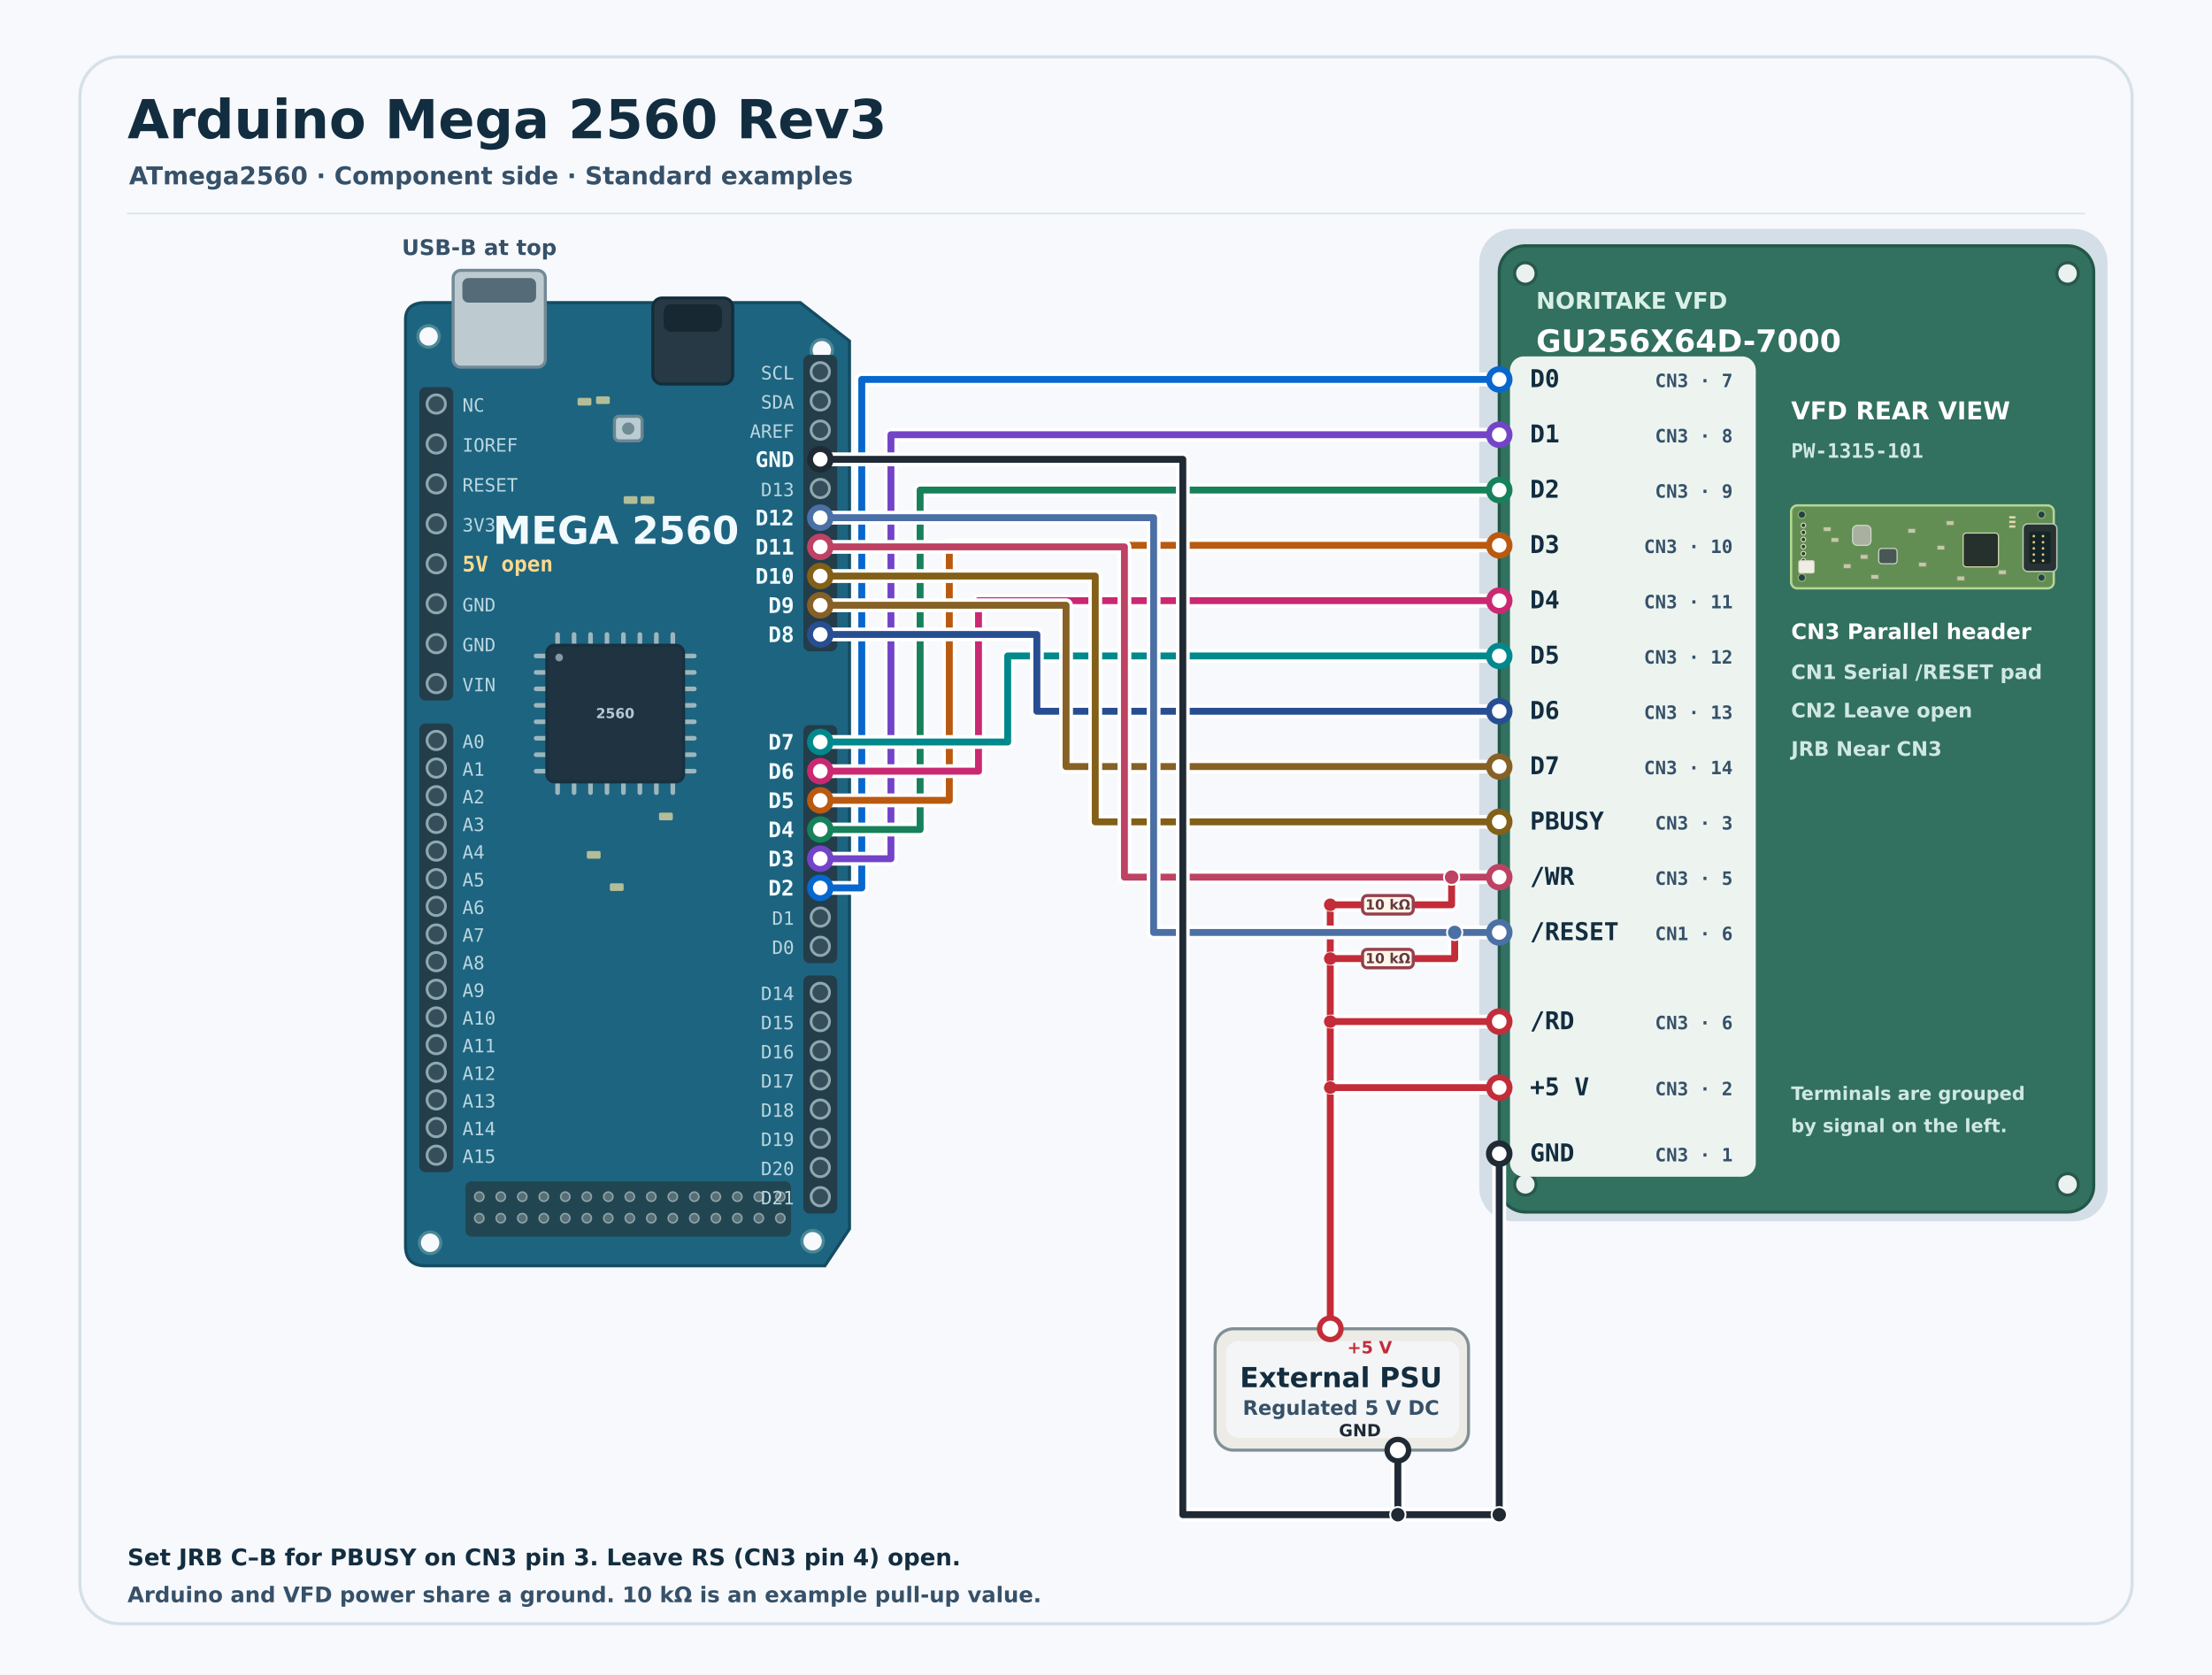
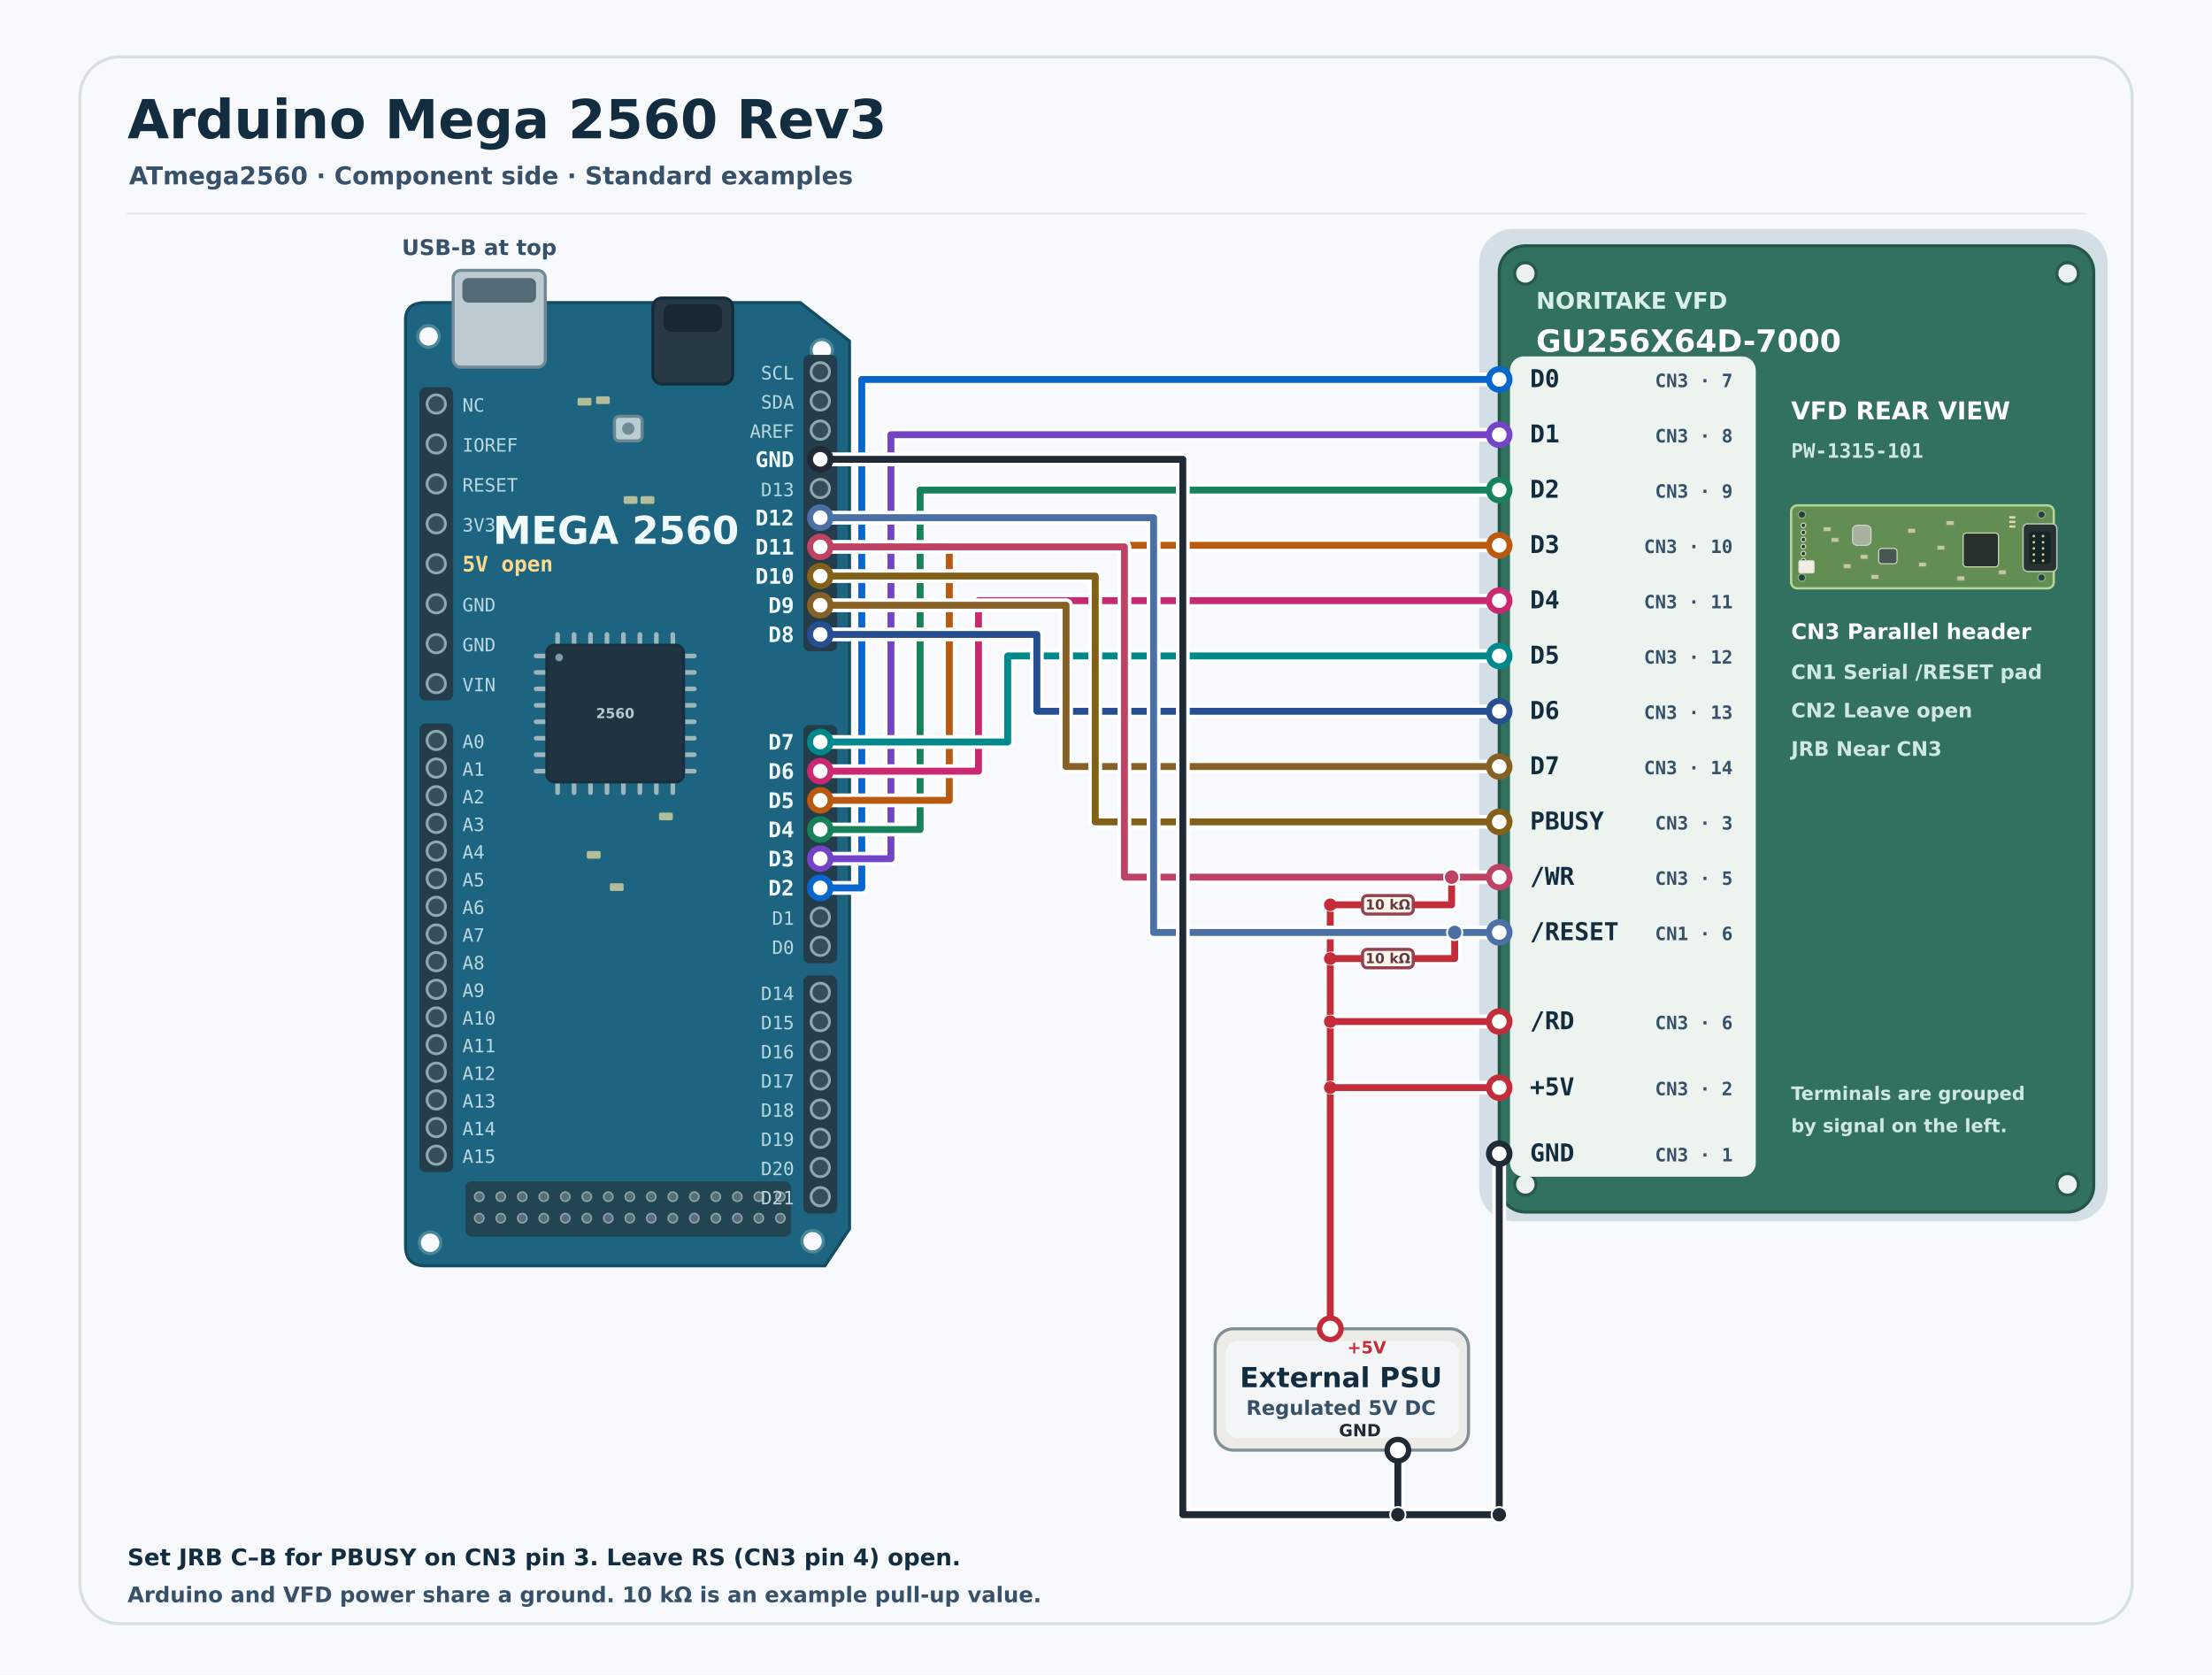
<svg xmlns="http://www.w3.org/2000/svg" width="1440" height="1090" viewBox="0 0 1440 1090" role="img" aria-labelledby="title description">
  <defs>
    <linearGradient id="glass" x2="0%" y2="100%">
      <stop stop-color="#13384a" />
      <stop offset="1" stop-color="#09232f" />
    </linearGradient>
    <pattern id="pixels" width="7" height="7" patternUnits="userSpaceOnUse">
      <rect width="3" height="3" rx="1" fill="#6497a5" opacity=".20" />
    </pattern>
  </defs>
  <rect x="0" y="0" width="1440" height="1090" rx="0" fill="#f7f9fc" stroke="none" stroke-width="1" />
  <rect x="52" y="37" width="1336" height="1020" rx="26" fill="none" stroke="#d5e0e8" stroke-width="2" />
  <text x="83" y="90" fill="#132d40" text-anchor="start" font-family="DejaVu Sans, Arial, sans-serif" font-size="35" font-weight="800">Arduino Mega 2560 Rev3</text>
  <text x="84" y="120" fill="#365169" text-anchor="start" font-family="DejaVu Sans, Arial, sans-serif" font-size="16" font-weight="550">ATmega2560   ·   Component side   ·   Standard examples</text>
  <polyline points="83,139 1357,139" fill="none" stroke="#d9e4eb" stroke-width="1" stroke-linejoin="round" stroke-linecap="round" />
  <path d="M264 208 Q264 197 277 197 H521 L553 222 V800 L537 824 H277 Q264 824 264 811Z" fill="#1d6480" stroke="#144c61" stroke-width="2" />
  <rect x="295" y="176" width="60" height="63" rx="5" fill="#bdcbd1" stroke="#748996" stroke-width="2" />
  <rect x="301" y="181" width="48" height="16" rx="4" fill="#556b77" stroke="none" stroke-width="1" />
  <rect x="425" y="194" width="52" height="56" rx="6" fill="#263944" stroke="#132d3d" stroke-width="2" />
  <rect x="432" y="198" width="38" height="18" rx="5" fill="#172833" stroke="none" stroke-width="1" />
  <text x="312" y="166" fill="#365169" text-anchor="middle" font-family="DejaVu Sans, Arial, sans-serif" font-size="14" font-weight="700">USB-B at top</text>
  <circle cx="279" cy="219" r="7" fill="#f7f9fc" stroke="#4a8796" stroke-width="2" />
  <circle cx="535" cy="228" r="7" fill="#f7f9fc" stroke="#4a8796" stroke-width="2" />
  <circle cx="280" cy="809" r="7" fill="#f7f9fc" stroke="#4a8796" stroke-width="2" />
  <circle cx="529" cy="808" r="7" fill="#f7f9fc" stroke="#4a8796" stroke-width="2" />
  <rect x="400" y="271" width="18" height="16" rx="3" fill="#bacdd3" stroke="#6a8791" stroke-width="2" />
  <circle cx="409" cy="279" r="4" fill="#6f8b94" stroke="none" stroke-width="1" />
  <rect x="376" y="259" width="9" height="5" rx="1" fill="#b3bd97" stroke="none" stroke-width="1" />
  <rect x="388" y="258" width="9" height="5" rx="1" fill="#b3bd97" stroke="none" stroke-width="1" />
  <rect x="406" y="323" width="9" height="5" rx="1" fill="#b3bd97" stroke="none" stroke-width="1" />
  <rect x="417" y="323" width="9" height="5" rx="1" fill="#b3bd97" stroke="none" stroke-width="1" />
  <rect x="382" y="554" width="9" height="5" rx="1" fill="#b3bd97" stroke="none" stroke-width="1" />
  <rect x="397" y="575" width="9" height="5" rx="1" fill="#b3bd97" stroke="none" stroke-width="1" />
  <rect x="429" y="529" width="9" height="5" rx="1" fill="#b3bd97" stroke="none" stroke-width="1" />
  <text x="401" y="354" fill="#f1fbff" text-anchor="middle" font-family="DejaVu Sans, Arial, sans-serif" font-size="25" font-weight="800">MEGA 2560</text>
  <polyline points="349,427.0 452,427.0" fill="none" stroke="#9db6bc" stroke-width="3" stroke-linejoin="round" stroke-linecap="round" />
  <polyline points="349,437.714 452,437.714" fill="none" stroke="#9db6bc" stroke-width="3" stroke-linejoin="round" stroke-linecap="round" />
  <polyline points="349,448.429 452,448.429" fill="none" stroke="#9db6bc" stroke-width="3" stroke-linejoin="round" stroke-linecap="round" />
  <polyline points="349,459.143 452,459.143" fill="none" stroke="#9db6bc" stroke-width="3" stroke-linejoin="round" stroke-linecap="round" />
  <polyline points="349,469.857 452,469.857" fill="none" stroke="#9db6bc" stroke-width="3" stroke-linejoin="round" stroke-linecap="round" />
  <polyline points="349,480.571 452,480.571" fill="none" stroke="#9db6bc" stroke-width="3" stroke-linejoin="round" stroke-linecap="round" />
  <polyline points="349,491.286 452,491.286" fill="none" stroke="#9db6bc" stroke-width="3" stroke-linejoin="round" stroke-linecap="round" />
  <polyline points="349,502.0 452,502.0" fill="none" stroke="#9db6bc" stroke-width="3" stroke-linejoin="round" stroke-linecap="round" />
  <polyline points="363.0,413 363.0,516" fill="none" stroke="#9db6bc" stroke-width="3" stroke-linejoin="round" stroke-linecap="round" />
  <polyline points="373.714,413 373.714,516" fill="none" stroke="#9db6bc" stroke-width="3" stroke-linejoin="round" stroke-linecap="round" />
  <polyline points="384.429,413 384.429,516" fill="none" stroke="#9db6bc" stroke-width="3" stroke-linejoin="round" stroke-linecap="round" />
  <polyline points="395.143,413 395.143,516" fill="none" stroke="#9db6bc" stroke-width="3" stroke-linejoin="round" stroke-linecap="round" />
  <polyline points="405.857,413 405.857,516" fill="none" stroke="#9db6bc" stroke-width="3" stroke-linejoin="round" stroke-linecap="round" />
  <polyline points="416.571,413 416.571,516" fill="none" stroke="#9db6bc" stroke-width="3" stroke-linejoin="round" stroke-linecap="round" />
  <polyline points="427.286,413 427.286,516" fill="none" stroke="#9db6bc" stroke-width="3" stroke-linejoin="round" stroke-linecap="round" />
  <polyline points="438.0,413 438.0,516" fill="none" stroke="#9db6bc" stroke-width="3" stroke-linejoin="round" stroke-linecap="round" />
  <rect x="356" y="420" width="89" height="89" rx="5" fill="#203341" stroke="#18303e" stroke-width="2" />
  <circle cx="364" cy="428" r="2.5" fill="#829aa5" stroke="none" stroke-width="1" />
  <text x="400.5" y="467.5" fill="#b3c8d2" text-anchor="middle" font-family="DejaVu Sans, Arial, sans-serif" font-size="9" font-weight="600">2560</text>
  <rect x="303" y="769" width="212" height="36" rx="4" fill="#224651" stroke="none" stroke-width="1" />
  <circle cx="312" cy="779" r="3" fill="#566e74" stroke="#8ca4aa" stroke-width="1" />
  <circle cx="312" cy="793" r="3" fill="#566e74" stroke="#8ca4aa" stroke-width="1" />
  <circle cx="326" cy="779" r="3" fill="#566e74" stroke="#8ca4aa" stroke-width="1" />
  <circle cx="326" cy="793" r="3" fill="#566e74" stroke="#8ca4aa" stroke-width="1" />
  <circle cx="340" cy="779" r="3" fill="#566e74" stroke="#8ca4aa" stroke-width="1" />
  <circle cx="340" cy="793" r="3" fill="#566e74" stroke="#8ca4aa" stroke-width="1" />
  <circle cx="354" cy="779" r="3" fill="#566e74" stroke="#8ca4aa" stroke-width="1" />
  <circle cx="354" cy="793" r="3" fill="#566e74" stroke="#8ca4aa" stroke-width="1" />
  <circle cx="368" cy="779" r="3" fill="#566e74" stroke="#8ca4aa" stroke-width="1" />
  <circle cx="368" cy="793" r="3" fill="#566e74" stroke="#8ca4aa" stroke-width="1" />
  <circle cx="382" cy="779" r="3" fill="#566e74" stroke="#8ca4aa" stroke-width="1" />
  <circle cx="382" cy="793" r="3" fill="#566e74" stroke="#8ca4aa" stroke-width="1" />
  <circle cx="396" cy="779" r="3" fill="#566e74" stroke="#8ca4aa" stroke-width="1" />
  <circle cx="396" cy="793" r="3" fill="#566e74" stroke="#8ca4aa" stroke-width="1" />
  <circle cx="410" cy="779" r="3" fill="#566e74" stroke="#8ca4aa" stroke-width="1" />
  <circle cx="410" cy="793" r="3" fill="#566e74" stroke="#8ca4aa" stroke-width="1" />
  <circle cx="424" cy="779" r="3" fill="#566e74" stroke="#8ca4aa" stroke-width="1" />
  <circle cx="424" cy="793" r="3" fill="#566e74" stroke="#8ca4aa" stroke-width="1" />
  <circle cx="438" cy="779" r="3" fill="#566e74" stroke="#8ca4aa" stroke-width="1" />
  <circle cx="438" cy="793" r="3" fill="#566e74" stroke="#8ca4aa" stroke-width="1" />
  <circle cx="452" cy="779" r="3" fill="#566e74" stroke="#8ca4aa" stroke-width="1" />
  <circle cx="452" cy="793" r="3" fill="#566e74" stroke="#8ca4aa" stroke-width="1" />
  <circle cx="466" cy="779" r="3" fill="#566e74" stroke="#8ca4aa" stroke-width="1" />
  <circle cx="466" cy="793" r="3" fill="#566e74" stroke="#8ca4aa" stroke-width="1" />
  <circle cx="480" cy="779" r="3" fill="#566e74" stroke="#8ca4aa" stroke-width="1" />
  <circle cx="480" cy="793" r="3" fill="#566e74" stroke="#8ca4aa" stroke-width="1" />
  <circle cx="494" cy="779" r="3" fill="#566e74" stroke="#8ca4aa" stroke-width="1" />
  <circle cx="494" cy="793" r="3" fill="#566e74" stroke="#8ca4aa" stroke-width="1" />
  <circle cx="508" cy="779" r="3" fill="#566e74" stroke="#8ca4aa" stroke-width="1" />
  <circle cx="508" cy="793" r="3" fill="#566e74" stroke="#8ca4aa" stroke-width="1" />
  <rect x="273" y="252" width="22" height="204" rx="4" fill="#233d4a" stroke="none" stroke-width="1" />
  <circle cx="284" cy="263" r="6" fill="#364e5b" stroke="#8fa8af" stroke-width="1.8" />
  <text x="301" y="268" fill="#bad6df" text-anchor="start" font-family="monospace" font-size="12" font-weight="450">NC</text>
  <circle cx="284" cy="289" r="6" fill="#364e5b" stroke="#8fa8af" stroke-width="1.8" />
  <text x="301" y="294" fill="#bad6df" text-anchor="start" font-family="monospace" font-size="12" font-weight="450">IOREF</text>
  <circle cx="284" cy="315" r="6" fill="#364e5b" stroke="#8fa8af" stroke-width="1.8" />
  <text x="301" y="320" fill="#bad6df" text-anchor="start" font-family="monospace" font-size="12" font-weight="450">RESET</text>
  <circle cx="284" cy="341" r="6" fill="#364e5b" stroke="#8fa8af" stroke-width="1.8" />
  <text x="301" y="346" fill="#bad6df" text-anchor="start" font-family="monospace" font-size="12" font-weight="450">3V3</text>
  <circle cx="284" cy="367" r="6" fill="#364e5b" stroke="#8fa8af" stroke-width="1.8" />
  <text x="301" y="372" fill="#ffda8b" text-anchor="start" font-family="monospace" font-size="14" font-weight="750">5V open</text>
  <circle cx="284" cy="393" r="6" fill="#364e5b" stroke="#8fa8af" stroke-width="1.8" />
  <text x="301" y="398" fill="#bad6df" text-anchor="start" font-family="monospace" font-size="12" font-weight="450">GND</text>
  <circle cx="284" cy="419" r="6" fill="#364e5b" stroke="#8fa8af" stroke-width="1.8" />
  <text x="301" y="424" fill="#bad6df" text-anchor="start" font-family="monospace" font-size="12" font-weight="450">GND</text>
  <circle cx="284" cy="445" r="6" fill="#364e5b" stroke="#8fa8af" stroke-width="1.8" />
  <text x="301" y="450" fill="#bad6df" text-anchor="start" font-family="monospace" font-size="12" font-weight="450">VIN</text>
  <rect x="273" y="471" width="22" height="292" rx="4" fill="#233d4a" stroke="none" stroke-width="1" />
  <circle cx="284" cy="482" r="6" fill="#364e5b" stroke="#8fa8af" stroke-width="1.8" />
  <text x="301" y="487" fill="#bad6df" text-anchor="start" font-family="monospace" font-size="12" font-weight="450">A0</text>
  <circle cx="284" cy="500" r="6" fill="#364e5b" stroke="#8fa8af" stroke-width="1.8" />
  <text x="301" y="505" fill="#bad6df" text-anchor="start" font-family="monospace" font-size="12" font-weight="450">A1</text>
  <circle cx="284" cy="518" r="6" fill="#364e5b" stroke="#8fa8af" stroke-width="1.8" />
  <text x="301" y="523" fill="#bad6df" text-anchor="start" font-family="monospace" font-size="12" font-weight="450">A2</text>
  <circle cx="284" cy="536" r="6" fill="#364e5b" stroke="#8fa8af" stroke-width="1.8" />
  <text x="301" y="541" fill="#bad6df" text-anchor="start" font-family="monospace" font-size="12" font-weight="450">A3</text>
  <circle cx="284" cy="554" r="6" fill="#364e5b" stroke="#8fa8af" stroke-width="1.8" />
  <text x="301" y="559" fill="#bad6df" text-anchor="start" font-family="monospace" font-size="12" font-weight="450">A4</text>
  <circle cx="284" cy="572" r="6" fill="#364e5b" stroke="#8fa8af" stroke-width="1.8" />
  <text x="301" y="577" fill="#bad6df" text-anchor="start" font-family="monospace" font-size="12" font-weight="450">A5</text>
  <circle cx="284" cy="590" r="6" fill="#364e5b" stroke="#8fa8af" stroke-width="1.8" />
  <text x="301" y="595" fill="#bad6df" text-anchor="start" font-family="monospace" font-size="12" font-weight="450">A6</text>
  <circle cx="284" cy="608" r="6" fill="#364e5b" stroke="#8fa8af" stroke-width="1.8" />
  <text x="301" y="613" fill="#bad6df" text-anchor="start" font-family="monospace" font-size="12" font-weight="450">A7</text>
  <circle cx="284" cy="626" r="6" fill="#364e5b" stroke="#8fa8af" stroke-width="1.8" />
  <text x="301" y="631" fill="#bad6df" text-anchor="start" font-family="monospace" font-size="12" font-weight="450">A8</text>
  <circle cx="284" cy="644" r="6" fill="#364e5b" stroke="#8fa8af" stroke-width="1.8" />
  <text x="301" y="649" fill="#bad6df" text-anchor="start" font-family="monospace" font-size="12" font-weight="450">A9</text>
  <circle cx="284" cy="662" r="6" fill="#364e5b" stroke="#8fa8af" stroke-width="1.8" />
  <text x="301" y="667" fill="#bad6df" text-anchor="start" font-family="monospace" font-size="12" font-weight="450">A10</text>
  <circle cx="284" cy="680" r="6" fill="#364e5b" stroke="#8fa8af" stroke-width="1.8" />
  <text x="301" y="685" fill="#bad6df" text-anchor="start" font-family="monospace" font-size="12" font-weight="450">A11</text>
  <circle cx="284" cy="698" r="6" fill="#364e5b" stroke="#8fa8af" stroke-width="1.8" />
  <text x="301" y="703" fill="#bad6df" text-anchor="start" font-family="monospace" font-size="12" font-weight="450">A12</text>
  <circle cx="284" cy="716" r="6" fill="#364e5b" stroke="#8fa8af" stroke-width="1.8" />
  <text x="301" y="721" fill="#bad6df" text-anchor="start" font-family="monospace" font-size="12" font-weight="450">A13</text>
  <circle cx="284" cy="734" r="6" fill="#364e5b" stroke="#8fa8af" stroke-width="1.8" />
  <text x="301" y="739" fill="#bad6df" text-anchor="start" font-family="monospace" font-size="12" font-weight="450">A14</text>
  <circle cx="284" cy="752" r="6" fill="#364e5b" stroke="#8fa8af" stroke-width="1.8" />
  <text x="301" y="757" fill="#bad6df" text-anchor="start" font-family="monospace" font-size="12" font-weight="450">A15</text>
  <rect x="523" y="231" width="22" height="193" rx="4" fill="#233d4a" stroke="none" stroke-width="1" />
  <circle cx="534" cy="242" r="6" fill="#364e5b" stroke="#8fa8af" stroke-width="1.8" />
  <text x="517" y="247" fill="#bad6df" text-anchor="end" font-family="monospace" font-size="12" font-weight="450">SCL</text>
  <circle cx="534" cy="261" r="6" fill="#364e5b" stroke="#8fa8af" stroke-width="1.8" />
  <text x="517" y="266" fill="#bad6df" text-anchor="end" font-family="monospace" font-size="12" font-weight="450">SDA</text>
  <circle cx="534" cy="280" r="6" fill="#364e5b" stroke="#8fa8af" stroke-width="1.8" />
  <text x="517" y="285" fill="#bad6df" text-anchor="end" font-family="monospace" font-size="12" font-weight="450">AREF</text>
  <circle cx="534" cy="299" r="6" fill="#364e5b" stroke="#8fa8af" stroke-width="1.8" />
  <text x="517" y="304" fill="#f1fbff" text-anchor="end" font-family="monospace" font-size="14" font-weight="750">GND</text>
  <circle cx="534" cy="318" r="6" fill="#364e5b" stroke="#8fa8af" stroke-width="1.8" />
  <text x="517" y="323" fill="#bad6df" text-anchor="end" font-family="monospace" font-size="12" font-weight="450">D13</text>
  <circle cx="534" cy="337" r="6" fill="#364e5b" stroke="#8fa8af" stroke-width="1.8" />
  <text x="517" y="342" fill="#f1fbff" text-anchor="end" font-family="monospace" font-size="14" font-weight="750">D12</text>
  <circle cx="534" cy="356" r="6" fill="#364e5b" stroke="#8fa8af" stroke-width="1.8" />
  <text x="517" y="361" fill="#f1fbff" text-anchor="end" font-family="monospace" font-size="14" font-weight="750">D11</text>
  <circle cx="534" cy="375" r="6" fill="#364e5b" stroke="#8fa8af" stroke-width="1.8" />
  <text x="517" y="380" fill="#f1fbff" text-anchor="end" font-family="monospace" font-size="14" font-weight="750">D10</text>
  <circle cx="534" cy="394" r="6" fill="#364e5b" stroke="#8fa8af" stroke-width="1.8" />
  <text x="517" y="399" fill="#f1fbff" text-anchor="end" font-family="monospace" font-size="14" font-weight="750">D9</text>
  <circle cx="534" cy="413" r="6" fill="#364e5b" stroke="#8fa8af" stroke-width="1.8" />
  <text x="517" y="418" fill="#f1fbff" text-anchor="end" font-family="monospace" font-size="14" font-weight="750">D8</text>
  <rect x="523" y="472" width="22" height="155" rx="4" fill="#233d4a" stroke="none" stroke-width="1" />
  <circle cx="534" cy="483" r="6" fill="#364e5b" stroke="#8fa8af" stroke-width="1.8" />
  <text x="517" y="488" fill="#f1fbff" text-anchor="end" font-family="monospace" font-size="14" font-weight="750">D7</text>
  <circle cx="534" cy="502" r="6" fill="#364e5b" stroke="#8fa8af" stroke-width="1.8" />
  <text x="517" y="507" fill="#f1fbff" text-anchor="end" font-family="monospace" font-size="14" font-weight="750">D6</text>
  <circle cx="534" cy="521" r="6" fill="#364e5b" stroke="#8fa8af" stroke-width="1.8" />
  <text x="517" y="526" fill="#f1fbff" text-anchor="end" font-family="monospace" font-size="14" font-weight="750">D5</text>
  <circle cx="534" cy="540" r="6" fill="#364e5b" stroke="#8fa8af" stroke-width="1.8" />
  <text x="517" y="545" fill="#f1fbff" text-anchor="end" font-family="monospace" font-size="14" font-weight="750">D4</text>
  <circle cx="534" cy="559" r="6" fill="#364e5b" stroke="#8fa8af" stroke-width="1.8" />
  <text x="517" y="564" fill="#f1fbff" text-anchor="end" font-family="monospace" font-size="14" font-weight="750">D3</text>
  <circle cx="534" cy="578" r="6" fill="#364e5b" stroke="#8fa8af" stroke-width="1.8" />
  <text x="517" y="583" fill="#f1fbff" text-anchor="end" font-family="monospace" font-size="14" font-weight="750">D2</text>
  <circle cx="534" cy="597" r="6" fill="#364e5b" stroke="#8fa8af" stroke-width="1.8" />
  <text x="517" y="602" fill="#bad6df" text-anchor="end" font-family="monospace" font-size="12" font-weight="450">D1</text>
  <circle cx="534" cy="616" r="6" fill="#364e5b" stroke="#8fa8af" stroke-width="1.8" />
  <text x="517" y="621" fill="#bad6df" text-anchor="end" font-family="monospace" font-size="12" font-weight="450">D0</text>
  <rect x="523" y="635" width="22" height="155" rx="4" fill="#233d4a" stroke="none" stroke-width="1" />
  <circle cx="534" cy="646" r="6" fill="#364e5b" stroke="#8fa8af" stroke-width="1.8" />
  <text x="517" y="651" fill="#bad6df" text-anchor="end" font-family="monospace" font-size="12" font-weight="450">D14</text>
  <circle cx="534" cy="665" r="6" fill="#364e5b" stroke="#8fa8af" stroke-width="1.8" />
  <text x="517" y="670" fill="#bad6df" text-anchor="end" font-family="monospace" font-size="12" font-weight="450">D15</text>
  <circle cx="534" cy="684" r="6" fill="#364e5b" stroke="#8fa8af" stroke-width="1.8" />
  <text x="517" y="689" fill="#bad6df" text-anchor="end" font-family="monospace" font-size="12" font-weight="450">D16</text>
  <circle cx="534" cy="703" r="6" fill="#364e5b" stroke="#8fa8af" stroke-width="1.8" />
  <text x="517" y="708" fill="#bad6df" text-anchor="end" font-family="monospace" font-size="12" font-weight="450">D17</text>
  <circle cx="534" cy="722" r="6" fill="#364e5b" stroke="#8fa8af" stroke-width="1.8" />
  <text x="517" y="727" fill="#bad6df" text-anchor="end" font-family="monospace" font-size="12" font-weight="450">D18</text>
  <circle cx="534" cy="741" r="6" fill="#364e5b" stroke="#8fa8af" stroke-width="1.8" />
  <text x="517" y="746" fill="#bad6df" text-anchor="end" font-family="monospace" font-size="12" font-weight="450">D19</text>
  <circle cx="534" cy="760" r="6" fill="#364e5b" stroke="#8fa8af" stroke-width="1.8" />
  <text x="517" y="765" fill="#bad6df" text-anchor="end" font-family="monospace" font-size="12" font-weight="450">D20</text>
  <circle cx="534" cy="779" r="6" fill="#364e5b" stroke="#8fa8af" stroke-width="1.8" />
  <text x="517" y="784" fill="#bad6df" text-anchor="end" font-family="monospace" font-size="12" font-weight="450">D21</text>
  <rect x="963" y="149" width="409" height="646" rx="22" fill="#d4dee6" stroke="none" stroke-width="1" />
  <rect x="976" y="160" width="387" height="629" rx="17" fill="#32705f" stroke="#225748" stroke-width="2" />
  <circle cx="993" cy="178" r="7" fill="#eaf1ef" stroke="#28584b" stroke-width="2" />
  <circle cx="1346" cy="178" r="7" fill="#eaf1ef" stroke="#28584b" stroke-width="2" />
  <circle cx="993" cy="771" r="7" fill="#eaf1ef" stroke="#28584b" stroke-width="2" />
  <circle cx="1346" cy="771" r="7" fill="#eaf1ef" stroke="#28584b" stroke-width="2" />
  <text x="1000" y="201" fill="#d9f0e7" text-anchor="start" font-family="DejaVu Sans, Arial, sans-serif" font-size="15" font-weight="750">NORITAKE VFD</text>
  <text x="1000" y="229" fill="#ffffff" text-anchor="start" font-family="DejaVu Sans, Arial, sans-serif" font-size="20" font-weight="800">GU256X64D-7000</text>
  <text x="1166" y="273" fill="#ffffff" text-anchor="start" font-family="DejaVu Sans, Arial, sans-serif" font-size="16" font-weight="800">VFD REAR VIEW</text>
  <text x="1166" y="298" fill="#d0e8e2" text-anchor="start" font-family="monospace" font-size="13" font-weight="680">PW-1315-101</text>
  <rect x="1166" y="329" width="171" height="54" rx="4" fill="#628e53" stroke="#b5d694" stroke-width="1.5" />
  <circle cx="1173" cy="335" r="2.4" fill="#244044" stroke="#8aac74" stroke-width="0.8" />
  <circle cx="1173" cy="376" r="2.4" fill="#244044" stroke="#8aac74" stroke-width="0.8" />
  <circle cx="1329" cy="335" r="2.4" fill="#244044" stroke="#8aac74" stroke-width="0.8" />
  <circle cx="1329" cy="376" r="2.4" fill="#244044" stroke="#8aac74" stroke-width="0.8" />
  <circle cx="1174" cy="342.0" r="1.5" fill="#293c3d" stroke="#dce3b4" stroke-width="0.65" />
  <circle cx="1174" cy="346.6" r="1.5" fill="#293c3d" stroke="#dce3b4" stroke-width="0.65" />
  <circle cx="1174" cy="351.2" r="1.5" fill="#293c3d" stroke="#dce3b4" stroke-width="0.65" />
  <circle cx="1174" cy="355.8" r="1.5" fill="#293c3d" stroke="#dce3b4" stroke-width="0.65" />
  <circle cx="1174" cy="360.4" r="1.5" fill="#293c3d" stroke="#dce3b4" stroke-width="0.65" />
  <circle cx="1174" cy="365.0" r="1.5" fill="#293c3d" stroke="#dce3b4" stroke-width="0.65" />
  <rect x="1171" y="365" width="10" height="8" rx="1" fill="#f0eee3" stroke="#d6d4c6" stroke-width="0.65" />
  <rect x="1278" y="347" width="23" height="22" rx="2" fill="#26312d" stroke="#d2d6af" stroke-width="0.75" />
  <rect x="1206" y="342" width="12" height="13" rx="3" fill="#a9b0a0" stroke="#d1dccc" stroke-width="0.7" />
  <rect x="1223" y="357" width="12" height="10" rx="2" fill="#495754" stroke="#d1dccc" stroke-width="0.7" />
  <rect x="1317" y="341" width="22" height="31" rx="3" fill="#283233" stroke="#bac4b6" stroke-width="0.9" />
  <rect x="1321" y="346" width="14" height="21" rx="2" fill="#142526" stroke="none" stroke-width="1" />
  <circle cx="1324" cy="349" r="0.85" fill="#e9c487" stroke="none" stroke-width="1" />
  <circle cx="1330" cy="349" r="0.85" fill="#e9c487" stroke="none" stroke-width="1" />
  <circle cx="1324" cy="353" r="0.85" fill="#e9c487" stroke="none" stroke-width="1" />
  <circle cx="1330" cy="353" r="0.85" fill="#e9c487" stroke="none" stroke-width="1" />
  <circle cx="1324" cy="357" r="0.85" fill="#e9c487" stroke="none" stroke-width="1" />
  <circle cx="1330" cy="357" r="0.85" fill="#e9c487" stroke="none" stroke-width="1" />
  <circle cx="1324" cy="361" r="0.85" fill="#e9c487" stroke="none" stroke-width="1" />
  <circle cx="1330" cy="361" r="0.85" fill="#e9c487" stroke="none" stroke-width="1" />
  <circle cx="1324" cy="365" r="0.85" fill="#e9c487" stroke="none" stroke-width="1" />
  <circle cx="1330" cy="365" r="0.85" fill="#e9c487" stroke="none" stroke-width="1" />
  <rect x="1308" y="336" width="4" height="1.5" rx="0" fill="#e0d8aa" stroke="none" stroke-width="1" />
  <rect x="1308" y="339" width="4" height="1.5" rx="0" fill="#e0d8aa" stroke="none" stroke-width="1" />
  <rect x="1308" y="342" width="4" height="1.5" rx="0" fill="#e0d8aa" stroke="none" stroke-width="1" />
  <rect x="1187" y="343" width="5" height="3" rx="0" fill="#c3caa4" stroke="#758f66" stroke-width="0.55" />
  <rect x="1192" y="350" width="5" height="3" rx="0" fill="#c3caa4" stroke="#758f66" stroke-width="0.55" />
  <rect x="1200" y="367" width="5" height="3" rx="0" fill="#c3caa4" stroke="#758f66" stroke-width="0.55" />
  <rect x="1211" y="361" width="5" height="3" rx="0" fill="#c3caa4" stroke="#758f66" stroke-width="0.55" />
  <rect x="1218" y="374" width="5" height="3" rx="0" fill="#c3caa4" stroke="#758f66" stroke-width="0.55" />
  <rect x="1242" y="344" width="5" height="3" rx="0" fill="#c3caa4" stroke="#758f66" stroke-width="0.55" />
  <rect x="1249" y="366" width="5" height="3" rx="0" fill="#c3caa4" stroke="#758f66" stroke-width="0.55" />
  <rect x="1261" y="355" width="5" height="3" rx="0" fill="#c3caa4" stroke="#758f66" stroke-width="0.55" />
  <rect x="1267" y="339" width="5" height="3" rx="0" fill="#c3caa4" stroke="#758f66" stroke-width="0.55" />
  <rect x="1274" y="375" width="5" height="3" rx="0" fill="#c3caa4" stroke="#758f66" stroke-width="0.55" />
  <rect x="1301" y="371" width="5" height="3" rx="0" fill="#c3caa4" stroke="#758f66" stroke-width="0.55" />
  <text x="1166" y="416" fill="#ffffff" text-anchor="start" font-family="DejaVu Sans, Arial, sans-serif" font-size="14" font-weight="750">CN3  Parallel header</text>
  <text x="1166" y="442" fill="#d0e8e2" text-anchor="start" font-family="DejaVu Sans, Arial, sans-serif" font-size="13" font-weight="650">CN1  Serial /RESET pad</text>
  <text x="1166" y="467" fill="#d0e8e2" text-anchor="start" font-family="DejaVu Sans, Arial, sans-serif" font-size="13" font-weight="650">CN2  Leave open</text>
  <text x="1166" y="492" fill="#d0e8e2" text-anchor="start" font-family="DejaVu Sans, Arial, sans-serif" font-size="13" font-weight="650">JRB  Near CN3</text>
  <text x="1166" y="716" fill="#d0e8e2" text-anchor="start" font-family="DejaVu Sans, Arial, sans-serif" font-size="12" font-weight="650">Terminals are grouped</text>
  <text x="1166" y="737" fill="#d0e8e2" text-anchor="start" font-family="DejaVu Sans, Arial, sans-serif" font-size="12" font-weight="650">by signal on the left.</text>
  <rect x="983" y="232" width="160" height="534" rx="9" fill="#edf4f0" stroke="none" stroke-width="1" />
  <text x="996" y="252" fill="#132d40" text-anchor="start" font-family="monospace" font-size="16" font-weight="750">D0</text>
  <text x="1128" y="252" fill="#365169" text-anchor="end" font-family="monospace" font-size="12" font-weight="625">CN3 · 7</text>
  <text x="996" y="288" fill="#132d40" text-anchor="start" font-family="monospace" font-size="16" font-weight="750">D1</text>
  <text x="1128" y="288" fill="#365169" text-anchor="end" font-family="monospace" font-size="12" font-weight="625">CN3 · 8</text>
  <text x="996" y="324" fill="#132d40" text-anchor="start" font-family="monospace" font-size="16" font-weight="750">D2</text>
  <text x="1128" y="324" fill="#365169" text-anchor="end" font-family="monospace" font-size="12" font-weight="625">CN3 · 9</text>
  <text x="996" y="360" fill="#132d40" text-anchor="start" font-family="monospace" font-size="16" font-weight="750">D3</text>
  <text x="1128" y="360" fill="#365169" text-anchor="end" font-family="monospace" font-size="12" font-weight="625">CN3 · 10</text>
  <text x="996" y="396" fill="#132d40" text-anchor="start" font-family="monospace" font-size="16" font-weight="750">D4</text>
  <text x="1128" y="396" fill="#365169" text-anchor="end" font-family="monospace" font-size="12" font-weight="625">CN3 · 11</text>
  <text x="996" y="432" fill="#132d40" text-anchor="start" font-family="monospace" font-size="16" font-weight="750">D5</text>
  <text x="1128" y="432" fill="#365169" text-anchor="end" font-family="monospace" font-size="12" font-weight="625">CN3 · 12</text>
  <text x="996" y="468" fill="#132d40" text-anchor="start" font-family="monospace" font-size="16" font-weight="750">D6</text>
  <text x="1128" y="468" fill="#365169" text-anchor="end" font-family="monospace" font-size="12" font-weight="625">CN3 · 13</text>
  <text x="996" y="504" fill="#132d40" text-anchor="start" font-family="monospace" font-size="16" font-weight="750">D7</text>
  <text x="1128" y="504" fill="#365169" text-anchor="end" font-family="monospace" font-size="12" font-weight="625">CN3 · 14</text>
  <text x="996" y="540" fill="#132d40" text-anchor="start" font-family="monospace" font-size="16" font-weight="750">PBUSY</text>
  <text x="1128" y="540" fill="#365169" text-anchor="end" font-family="monospace" font-size="12" font-weight="625">CN3 · 3</text>
  <text x="996" y="576" fill="#132d40" text-anchor="start" font-family="monospace" font-size="16" font-weight="750">/WR</text>
  <text x="1128" y="576" fill="#365169" text-anchor="end" font-family="monospace" font-size="12" font-weight="625">CN3 · 5</text>
  <text x="996" y="612" fill="#132d40" text-anchor="start" font-family="monospace" font-size="16" font-weight="750">/RESET</text>
  <text x="1128" y="612" fill="#365169" text-anchor="end" font-family="monospace" font-size="12" font-weight="625">CN1 · 6</text>
  <text x="996" y="670" fill="#132d40" text-anchor="start" font-family="monospace" font-size="16" font-weight="750">/RD</text>
  <text x="1128" y="670" fill="#365169" text-anchor="end" font-family="monospace" font-size="12" font-weight="625">CN3 · 6</text>
-   <text x="996" y="713" fill="#132d40" text-anchor="start" font-family="monospace" font-size="16" font-weight="750">+5 V</text>
+   <text x="996" y="713" fill="#132d40" text-anchor="start" font-family="monospace" font-size="16" font-weight="750">+5V</text>
  <text x="1128" y="713" fill="#365169" text-anchor="end" font-family="monospace" font-size="12" font-weight="625">CN3 · 2</text>
  <text x="996" y="756" fill="#132d40" text-anchor="start" font-family="monospace" font-size="16" font-weight="750">GND</text>
  <text x="1128" y="756" fill="#365169" text-anchor="end" font-family="monospace" font-size="12" font-weight="625">CN3 · 1</text>
  <rect x="791" y="865" width="165" height="79" rx="12" fill="#edebe5" stroke="#819096" stroke-width="2" />
  <rect x="798" y="873" width="152" height="63" rx="8" fill="#f4f5f6" stroke="none" stroke-width="1" />
-   <text x="877" y="881" fill="#c32c39" text-anchor="start" font-family="DejaVu Sans, Arial, sans-serif" font-size="11" font-weight="800">+5 V</text>
+   <text x="877" y="881" fill="#c32c39" text-anchor="start" font-family="DejaVu Sans, Arial, sans-serif" font-size="11" font-weight="800">+5V</text>
  <text x="899" y="935" fill="#202a35" text-anchor="end" font-family="DejaVu Sans, Arial, sans-serif" font-size="11" font-weight="800">GND</text>
  <text x="873" y="903" fill="#132d40" text-anchor="middle" font-family="DejaVu Sans, Arial, sans-serif" font-size="18" font-weight="810">External PSU</text>
-   <text x="873" y="921" fill="#365169" text-anchor="middle" font-family="DejaVu Sans, Arial, sans-serif" font-size="13" font-weight="750">Regulated 5 V DC</text>
+   <text x="873" y="921" fill="#365169" text-anchor="middle" font-family="DejaVu Sans, Arial, sans-serif" font-size="13" font-weight="750">Regulated 5V DC</text>
  <polyline points="866,865 866,589" fill="none" stroke="#ffffff" stroke-width="9" stroke-linejoin="round" stroke-linecap="round" />
  <polyline points="866,865 866,589" fill="none" stroke="#c32c39" stroke-width="4.5" stroke-linejoin="round" stroke-linecap="round" data-net="psu-positive" />
  <polyline points="866,665 976,665" fill="none" stroke="#ffffff" stroke-width="9" stroke-linejoin="round" stroke-linecap="round" />
  <polyline points="866,665 976,665" fill="none" stroke="#c32c39" stroke-width="4.5" stroke-linejoin="round" stroke-linecap="round" data-net="psu-positive" data-signal="/RD" />
  <polyline points="866,708 976,708" fill="none" stroke="#ffffff" stroke-width="9" stroke-linejoin="round" stroke-linecap="round" />
-   <polyline points="866,708 976,708" fill="none" stroke="#c32c39" stroke-width="4.5" stroke-linejoin="round" stroke-linecap="round" data-net="psu-positive" data-signal="+5 V" />
+   <polyline points="866,708 976,708" fill="none" stroke="#c32c39" stroke-width="4.5" stroke-linejoin="round" stroke-linecap="round" data-net="psu-positive" data-signal="+5V" />
  <polyline points="866,589 945,589 945,571" fill="none" stroke="#ffffff" stroke-width="9" stroke-linejoin="round" stroke-linecap="round" />
  <polyline points="866,589 945,589 945,571" fill="none" stroke="#c32c39" stroke-width="4.5" stroke-linejoin="round" stroke-linecap="round" data-net="pull-up-/WR" />
  <polyline points="866,624 947,624 947,607" fill="none" stroke="#ffffff" stroke-width="9" stroke-linejoin="round" stroke-linecap="round" />
  <polyline points="866,624 947,624 947,607" fill="none" stroke="#c32c39" stroke-width="4.5" stroke-linejoin="round" stroke-linecap="round" data-net="pull-up-/RESET" />
  <rect x="887" y="583" width="33" height="12" rx="3" fill="#fff7e7" stroke="#963f4e" stroke-width="2" />
  <text x="903.5" y="592" fill="#653744" text-anchor="middle" font-family="DejaVu Sans, Arial, sans-serif" font-size="9" font-weight="750">10 kΩ</text>
  <rect x="887" y="618" width="33" height="12" rx="3" fill="#fff7e7" stroke="#963f4e" stroke-width="2" />
  <text x="903.5" y="627" fill="#653744" text-anchor="middle" font-family="DejaVu Sans, Arial, sans-serif" font-size="9" font-weight="750">10 kΩ</text>
  <circle cx="866" cy="589" r="4.1" fill="#c32c39" stroke="none" stroke-width="1" />
  <circle cx="866" cy="624" r="4.1" fill="#c32c39" stroke="none" stroke-width="1" />
  <circle cx="866" cy="665" r="4.1" fill="#c32c39" stroke="none" stroke-width="1" />
  <circle cx="866" cy="708" r="4.1" fill="#c32c39" stroke="none" stroke-width="1" />
  <polyline points="910,944 910,986" fill="none" stroke="#ffffff" stroke-width="9" stroke-linejoin="round" stroke-linecap="round" />
  <polyline points="910,944 910,986" fill="none" stroke="#202a35" stroke-width="4.5" stroke-linejoin="round" stroke-linecap="round" data-net="psu-ground" />
  <polyline points="976,986 976,751" fill="none" stroke="#ffffff" stroke-width="9" stroke-linejoin="round" stroke-linecap="round" />
  <polyline points="976,986 976,751" fill="none" stroke="#202a35" stroke-width="4.5" stroke-linejoin="round" stroke-linecap="round" data-net="vfd-ground" />
  <polyline points="534,578 561,578 561,247 976,247" fill="none" stroke="#ffffff" stroke-width="9" stroke-linejoin="round" stroke-linecap="round" />
  <polyline points="534,578 561,578 561,247 976,247" fill="none" stroke="#0767ce" stroke-width="4.5" stroke-linejoin="round" stroke-linecap="round" data-signal="D0" data-board-pin="D2" data-vfd-pin="CN3 · 7" />
  <circle cx="534" cy="578" r="6.7" fill="#ffffff" stroke="#0767ce" stroke-width="3.9" />
  <polyline points="534,559 580,559 580,283 976,283" fill="none" stroke="#ffffff" stroke-width="9" stroke-linejoin="round" stroke-linecap="round" />
  <polyline points="534,559 580,559 580,283 976,283" fill="none" stroke="#7344c8" stroke-width="4.5" stroke-linejoin="round" stroke-linecap="round" data-signal="D1" data-board-pin="D3" data-vfd-pin="CN3 · 8" />
  <circle cx="534" cy="559" r="6.7" fill="#ffffff" stroke="#7344c8" stroke-width="3.9" />
  <polyline points="534,540 599,540 599,319 976,319" fill="none" stroke="#ffffff" stroke-width="9" stroke-linejoin="round" stroke-linecap="round" />
  <polyline points="534,540 599,540 599,319 976,319" fill="none" stroke="#16815a" stroke-width="4.5" stroke-linejoin="round" stroke-linecap="round" data-signal="D2" data-board-pin="D4" data-vfd-pin="CN3 · 9" />
  <circle cx="534" cy="540" r="6.7" fill="#ffffff" stroke="#16815a" stroke-width="3.9" />
  <polyline points="534,521 618,521 618,355 976,355" fill="none" stroke="#ffffff" stroke-width="9" stroke-linejoin="round" stroke-linecap="round" />
  <polyline points="534,521 618,521 618,355 976,355" fill="none" stroke="#b95a10" stroke-width="4.5" stroke-linejoin="round" stroke-linecap="round" data-signal="D3" data-board-pin="D5" data-vfd-pin="CN3 · 10" />
  <circle cx="534" cy="521" r="6.7" fill="#ffffff" stroke="#b95a10" stroke-width="3.9" />
  <polyline points="534,502 637,502 637,391 976,391" fill="none" stroke="#ffffff" stroke-width="9" stroke-linejoin="round" stroke-linecap="round" />
  <polyline points="534,502 637,502 637,391 976,391" fill="none" stroke="#ca2972" stroke-width="4.5" stroke-linejoin="round" stroke-linecap="round" data-signal="D4" data-board-pin="D6" data-vfd-pin="CN3 · 11" />
  <circle cx="534" cy="502" r="6.7" fill="#ffffff" stroke="#ca2972" stroke-width="3.9" />
  <polyline points="534,483 656,483 656,427 976,427" fill="none" stroke="#ffffff" stroke-width="9" stroke-linejoin="round" stroke-linecap="round" />
  <polyline points="534,483 656,483 656,427 976,427" fill="none" stroke="#00898c" stroke-width="4.5" stroke-linejoin="round" stroke-linecap="round" data-signal="D5" data-board-pin="D7" data-vfd-pin="CN3 · 12" />
  <circle cx="534" cy="483" r="6.7" fill="#ffffff" stroke="#00898c" stroke-width="3.9" />
  <polyline points="534,413 675,413 675,463 976,463" fill="none" stroke="#ffffff" stroke-width="9" stroke-linejoin="round" stroke-linecap="round" />
  <polyline points="534,413 675,413 675,463 976,463" fill="none" stroke="#284e92" stroke-width="4.5" stroke-linejoin="round" stroke-linecap="round" data-signal="D6" data-board-pin="D8" data-vfd-pin="CN3 · 13" />
  <circle cx="534" cy="413" r="6.7" fill="#ffffff" stroke="#284e92" stroke-width="3.9" />
  <polyline points="534,394 694,394 694,499 976,499" fill="none" stroke="#ffffff" stroke-width="9" stroke-linejoin="round" stroke-linecap="round" />
  <polyline points="534,394 694,394 694,499 976,499" fill="none" stroke="#866025" stroke-width="4.5" stroke-linejoin="round" stroke-linecap="round" data-signal="D7" data-board-pin="D9" data-vfd-pin="CN3 · 14" />
  <circle cx="534" cy="394" r="6.7" fill="#ffffff" stroke="#866025" stroke-width="3.9" />
  <polyline points="534,375 713,375 713,535 976,535" fill="none" stroke="#ffffff" stroke-width="9" stroke-linejoin="round" stroke-linecap="round" />
  <polyline points="534,375 713,375 713,535 976,535" fill="none" stroke="#826017" stroke-width="4.5" stroke-linejoin="round" stroke-linecap="round" data-signal="PBUSY" data-board-pin="D10" data-vfd-pin="CN3 · 3" />
  <circle cx="534" cy="375" r="6.7" fill="#ffffff" stroke="#826017" stroke-width="3.9" />
  <polyline points="534,356 732,356 732,571 976,571" fill="none" stroke="#ffffff" stroke-width="9" stroke-linejoin="round" stroke-linecap="round" />
  <polyline points="534,356 732,356 732,571 976,571" fill="none" stroke="#bd4263" stroke-width="4.5" stroke-linejoin="round" stroke-linecap="round" data-signal="/WR" data-board-pin="D11" data-vfd-pin="CN3 · 5" />
  <circle cx="534" cy="356" r="6.7" fill="#ffffff" stroke="#bd4263" stroke-width="3.9" />
  <polyline points="534,337 751,337 751,607 976,607" fill="none" stroke="#ffffff" stroke-width="9" stroke-linejoin="round" stroke-linecap="round" />
  <polyline points="534,337 751,337 751,607 976,607" fill="none" stroke="#4b70a5" stroke-width="4.5" stroke-linejoin="round" stroke-linecap="round" data-signal="/RESET" data-board-pin="D12" data-vfd-pin="CN1 · 6" />
  <circle cx="534" cy="337" r="6.7" fill="#ffffff" stroke="#4b70a5" stroke-width="3.9" />
  <polyline points="534,299 770,299 770,986 976,986" fill="none" stroke="#ffffff" stroke-width="9" stroke-linejoin="round" stroke-linecap="round" />
  <polyline points="534,299 770,299 770,986 976,986" fill="none" stroke="#202a35" stroke-width="4.5" stroke-linejoin="round" stroke-linecap="round" data-signal="GND" data-board-pin="GND" data-vfd-pin="CN3 · 1" />
  <circle cx="534" cy="299" r="6.7" fill="#ffffff" stroke="#202a35" stroke-width="3.9" />
  <circle cx="945" cy="571" r="5.0" fill="#bd4263" stroke="#ffffff" stroke-width="1.2" />
  <circle cx="947" cy="607" r="5.0" fill="#4b70a5" stroke="#ffffff" stroke-width="1.2" />
  <circle cx="910" cy="986" r="5.0" fill="#202a35" stroke="#ffffff" stroke-width="1.2" />
  <circle cx="976" cy="986" r="5.0" fill="#202a35" stroke="#ffffff" stroke-width="1.2" />
  <circle cx="976" cy="247" r="6.7" fill="#ffffff" stroke="#0767ce" stroke-width="3.9" />
  <circle cx="976" cy="283" r="6.7" fill="#ffffff" stroke="#7344c8" stroke-width="3.9" />
  <circle cx="976" cy="319" r="6.7" fill="#ffffff" stroke="#16815a" stroke-width="3.9" />
  <circle cx="976" cy="355" r="6.7" fill="#ffffff" stroke="#b95a10" stroke-width="3.9" />
  <circle cx="976" cy="391" r="6.7" fill="#ffffff" stroke="#ca2972" stroke-width="3.9" />
  <circle cx="976" cy="427" r="6.7" fill="#ffffff" stroke="#00898c" stroke-width="3.9" />
  <circle cx="976" cy="463" r="6.7" fill="#ffffff" stroke="#284e92" stroke-width="3.9" />
  <circle cx="976" cy="499" r="6.7" fill="#ffffff" stroke="#866025" stroke-width="3.9" />
  <circle cx="976" cy="535" r="6.7" fill="#ffffff" stroke="#826017" stroke-width="3.9" />
  <circle cx="976" cy="571" r="6.7" fill="#ffffff" stroke="#bd4263" stroke-width="3.9" />
  <circle cx="976" cy="607" r="6.7" fill="#ffffff" stroke="#4b70a5" stroke-width="3.9" />
  <circle cx="976" cy="665" r="6.7" fill="#ffffff" stroke="#c32c39" stroke-width="3.9" />
  <circle cx="976" cy="708" r="6.7" fill="#ffffff" stroke="#c32c39" stroke-width="3.9" />
  <circle cx="976" cy="751" r="6.7" fill="#ffffff" stroke="#202a35" stroke-width="3.9" />
  <circle cx="866" cy="865" r="7" fill="#ffffff" stroke="#c32c39" stroke-width="3.5" />
  <circle cx="910" cy="944" r="7" fill="#ffffff" stroke="#202a35" stroke-width="3.5" />
  <text x="83" y="1019" fill="#132d40" text-anchor="start" font-family="DejaVu Sans, Arial, sans-serif" font-size="15" font-weight="650">Set JRB C–B for PBUSY on CN3 pin 3. Leave RS (CN3 pin 4) open.</text>
  <text x="83" y="1043" fill="#365169" text-anchor="start" font-family="DejaVu Sans, Arial, sans-serif" font-size="14" font-weight="550">Arduino and VFD power share a ground. 10 kΩ is an example pull-up value.</text>
</svg>
